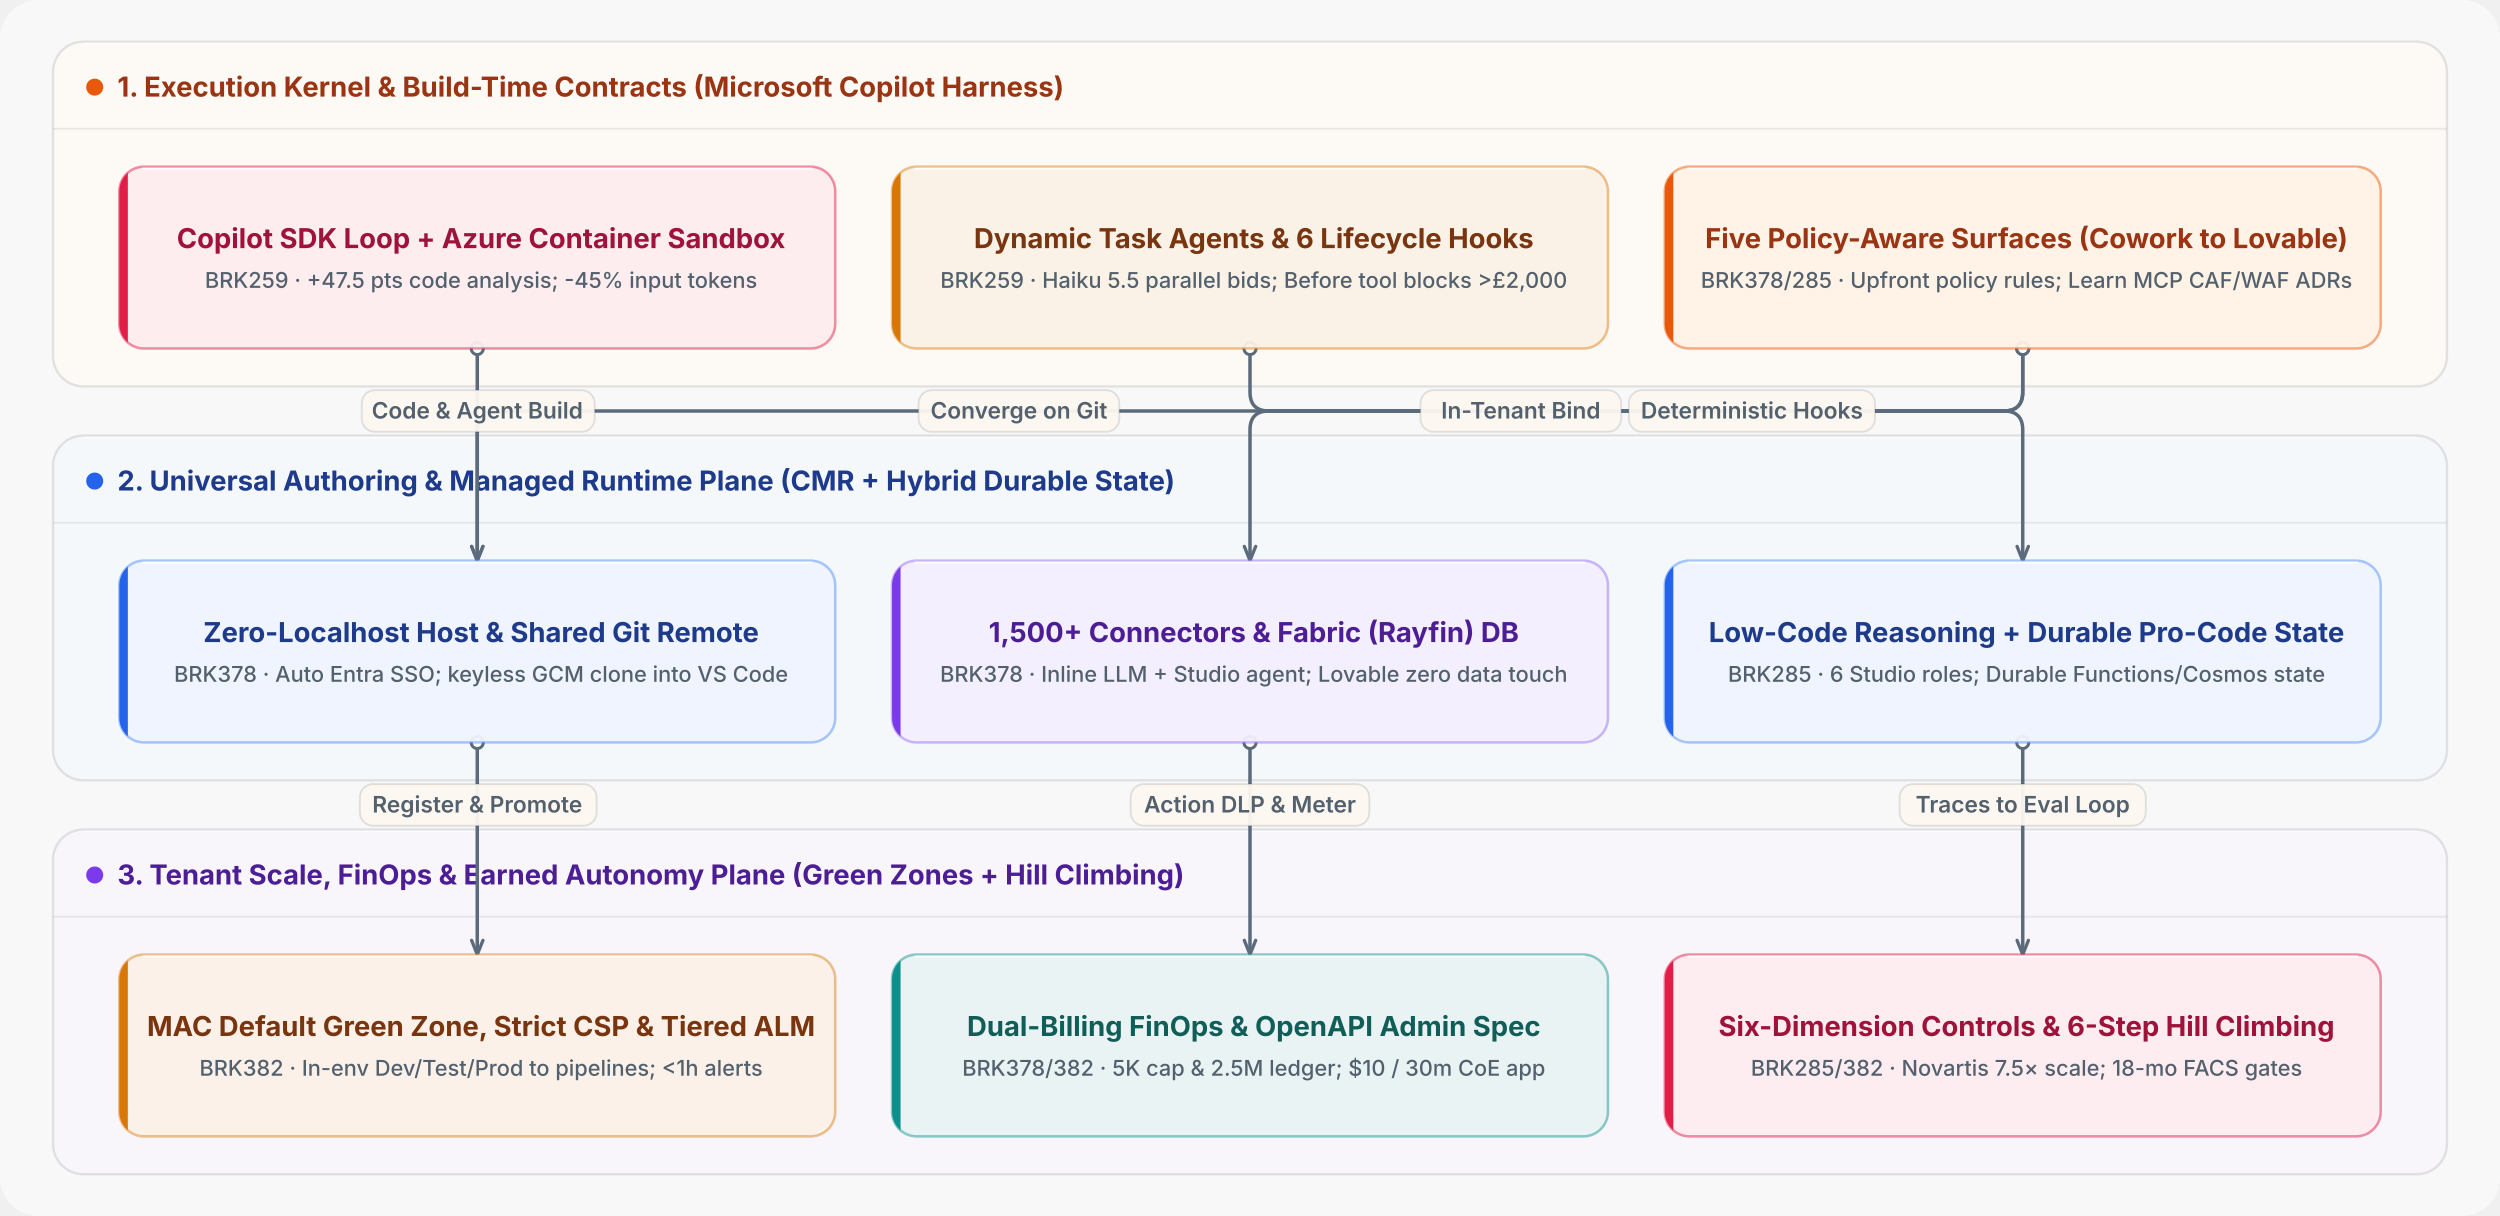
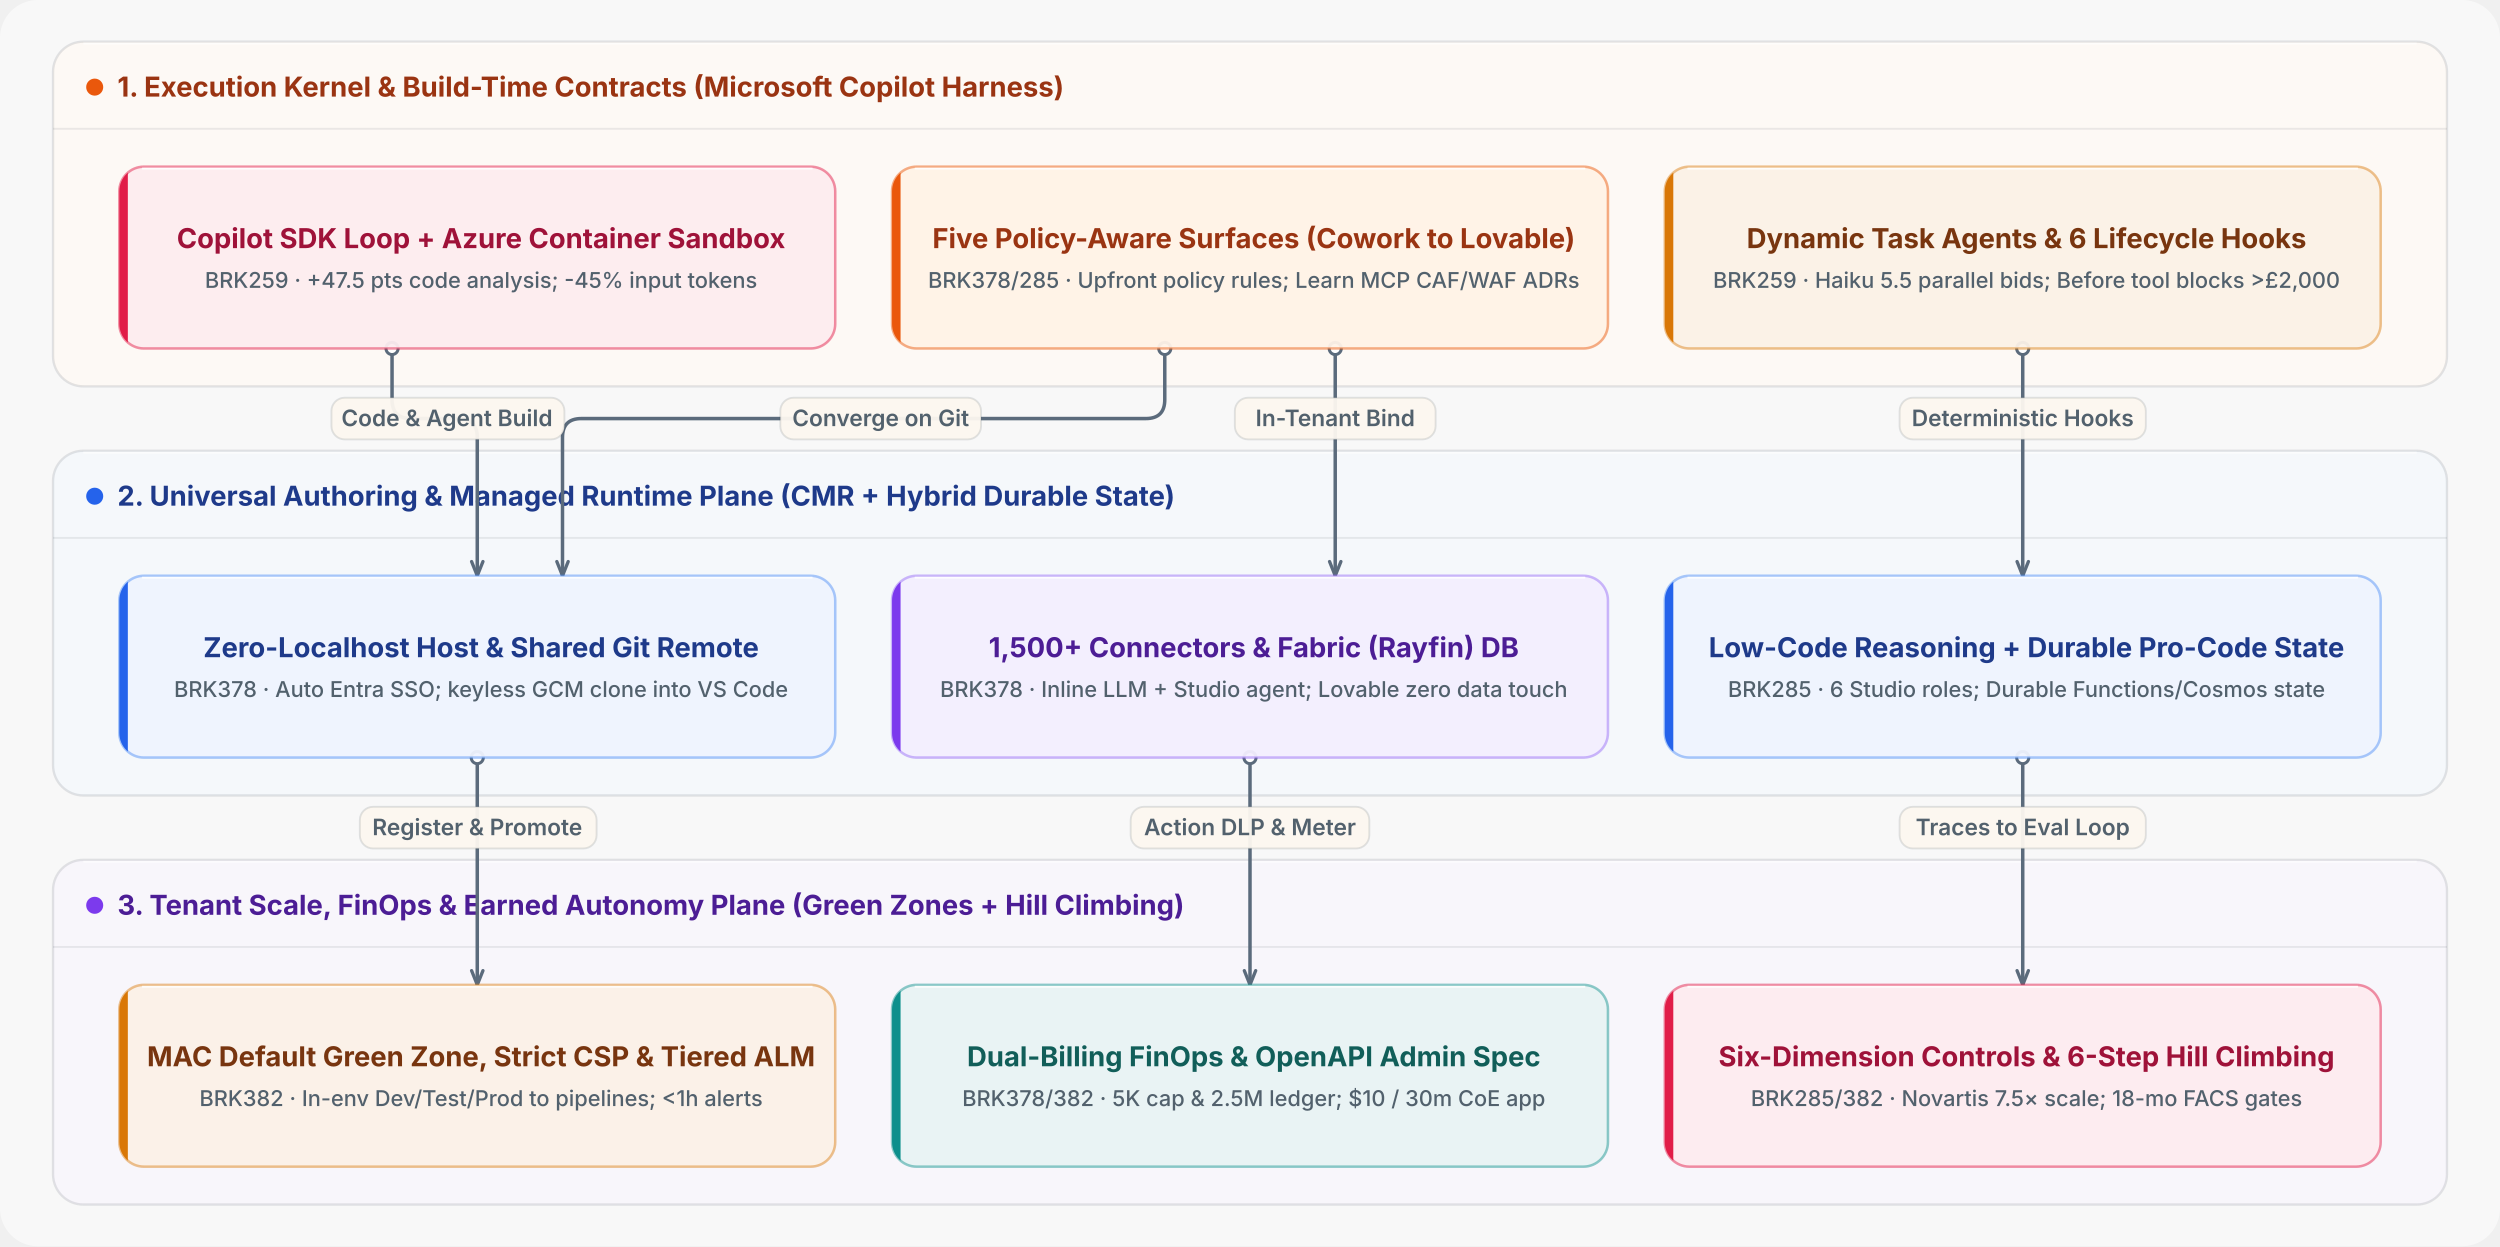
- <svg xmlns="http://www.w3.org/2000/svg" class="sr-figure-svg" viewBox="0 0 1320 642" role="img" aria-labelledby="build-to-prod-four-session-topology-en-title build-to-prod-four-session-topology-en-desc">
+ <svg xmlns="http://www.w3.org/2000/svg" class="sr-figure-svg" viewBox="0 0 1320 658" role="img" aria-labelledby="build-to-prod-four-session-topology-en-title build-to-prod-four-session-topology-en-desc">
  <style>:root{--fig-canvas-bg:#fcf8f2;--fig-group-bg-1:rgba(255,250,244,0.88);--fig-group-bg-2:rgba(244,248,252,0.88);--fig-group-bg-3:rgba(248,245,252,0.88);--fig-group-bg-4:rgba(243,250,248,0.88);--fig-group-border:rgba(23,36,48,0.12);--fig-group-divider:rgba(23,36,48,0.08);--fig-group-header-bg:rgba(23,36,48,0.03);--fig-node-bg:rgba(255,255,255,0.95);--fig-node-border:rgba(23,36,48,0.14);--fig-node-top-glow:rgba(255,255,255,0.9);--fig-text-strong:#172430;--fig-text-muted:#52616d;--fig-text-subtle:#64748b;--fig-edge-stroke:#5b6b7c;--fig-edge-muted:#8292a2;--fig-edge-label-bg:rgba(252,247,240,0.95);--fig-edge-label-border:rgba(23,36,48,0.12);--fig-port-fill:#ffffff;--fig-grid-line:rgba(23,36,48,0.09);--fig-axis-line:rgba(23,36,48,0.24);--fig-quadrant-tint:rgba(13,143,140,0.05);}@media (prefers-color-scheme: dark){:root{--fig-canvas-bg:#121820;--fig-group-bg-1:rgba(25,34,46,0.82);--fig-group-bg-2:rgba(21,30,42,0.82);--fig-group-bg-3:rgba(27,31,46,0.82);--fig-group-bg-4:rgba(20,34,39,0.82);--fig-group-border:rgba(255,255,255,0.11);--fig-group-divider:rgba(255,255,255,0.07);--fig-group-header-bg:rgba(255,255,255,0.03);--fig-node-bg:rgba(28,38,50,0.92);--fig-node-border:rgba(255,255,255,0.14);--fig-node-top-glow:rgba(255,255,255,0.18);--fig-text-strong:#f1f5f9;--fig-text-muted:#cbd5e1;--fig-text-subtle:#94a3b8;--fig-edge-stroke:#94a3b8;--fig-edge-muted:#64748b;--fig-edge-label-bg:rgba(15,21,29,0.94);--fig-edge-label-border:rgba(255,255,255,0.14);--fig-port-fill:#0f172a;--fig-grid-line:rgba(255,255,255,0.08);--fig-axis-line:rgba(255,255,255,0.24);--fig-quadrant-tint:rgba(45,212,191,0.07);--fig-role-accent-fill:rgba(255,122,0,0.15);--fig-role-accent-stroke:rgba(251,146,60,0.52);--fig-role-accent-bar:#fb923c;--fig-role-accent-text:#fed7aa;--fig-role-teal-fill:rgba(20,184,166,0.15);--fig-role-teal-stroke:rgba(45,212,191,0.5);--fig-role-teal-bar:#2dd4bf;--fig-role-teal-text:#99f6e4;--fig-role-blue-fill:rgba(59,130,246,0.15);--fig-role-blue-stroke:rgba(96,165,250,0.48);--fig-role-blue-bar:#60a5fa;--fig-role-blue-text:#bfdbfe;--fig-role-violet-fill:rgba(139,92,246,0.16);--fig-role-violet-stroke:rgba(167,139,250,0.48);--fig-role-violet-bar:#a78bfa;--fig-role-violet-text:#ddd6fe;--fig-role-amber-fill:rgba(245,158,11,0.15);--fig-role-amber-stroke:rgba(251,191,36,0.48);--fig-role-amber-bar:#fbbf24;--fig-role-amber-text:#fde68a;--fig-role-rose-fill:rgba(244,63,94,0.16);--fig-role-rose-stroke:rgba(251,113,133,0.54);--fig-role-rose-bar:#fb7185;--fig-role-rose-text:#fecdd3;--fig-role-slate-fill:rgba(148,163,184,0.12);--fig-role-slate-stroke:rgba(148,163,184,0.38);--fig-role-slate-bar:#94a3b8;--fig-role-slate-text:#e2e8f0;--fig-series-1:#fb923c;--fig-series-2:#2dd4bf;--fig-series-3:#60a5fa;--fig-series-4:#a78bfa;--fig-series-5:#fbbf24;--fig-series-6:#fb7185;}}</style>
  <defs>
    <marker id="build-to-prod-four-session-topology-en-arrow" markerWidth="10" markerHeight="10" refX="8.5" refY="4" orient="auto" markerUnits="userSpaceOnUse">
      <path d="M1,1 L8.5,4 L1,7" fill="none" stroke="var(--fig-edge-stroke, #5b6b7c)" stroke-width="1.75" stroke-linecap="round" stroke-linejoin="round" />
    </marker>
  </defs>
  <rect width="100%" height="100%" rx="20" fill="var(--fig-canvas-bg, rgba(255, 255, 255, 0.56))" />
  <g data-group-id="build-harness-plane">
    <rect x="28" y="22" width="1264" height="182" rx="16" fill="var(--fig-group-bg-1, rgba(255, 250, 244, 0.72))" stroke="var(--fig-group-border, rgba(23, 36, 48, 0.11))" stroke-width="1.25" />
    <path d="M 44 23 H 1276" stroke="var(--fig-node-top-glow, rgba(255,255,255,0.6))" stroke-width="1" />
    <line x1="28" y1="68" x2="1292" y2="68" stroke="var(--fig-group-divider, rgba(23,36,48,0.08))" stroke-width="1" />
    <circle cx="50" cy="46" r="4.5" fill="var(--fig-role-accent-bar, #ea580c)" />
    <text x="62" y="51" font-family="Space Grotesk, Noto Sans SC, -apple-system, BlinkMacSystemFont, sans-serif" font-size="14.5" font-weight="700" fill="var(--fig-role-accent-text, #9a3412)">1. Execution Kernel &amp; Build-Time Contracts (Microsoft Copilot Harness)</text>
  </g>
  <g data-group-id="host-cmr-plane">
-     <rect x="28" y="230" width="1264" height="182" rx="16" fill="var(--fig-group-bg-2, rgba(244, 248, 252, 0.72))" stroke="var(--fig-group-border, rgba(23, 36, 48, 0.11))" stroke-width="1.25" />
-     <path d="M 44 231 H 1276" stroke="var(--fig-node-top-glow, rgba(255,255,255,0.6))" stroke-width="1" />
-     <line x1="28" y1="276" x2="1292" y2="276" stroke="var(--fig-group-divider, rgba(23,36,48,0.08))" stroke-width="1" />
-     <circle cx="50" cy="254" r="4.5" fill="var(--fig-role-blue-bar, #2563eb)" />
-     <text x="62" y="259" font-family="Space Grotesk, Noto Sans SC, -apple-system, BlinkMacSystemFont, sans-serif" font-size="14.5" font-weight="700" fill="var(--fig-role-blue-text, #1e3a8a)">2. Universal Authoring &amp; Managed Runtime Plane (CMR + Hybrid Durable State)</text>
+     <rect x="28" y="238" width="1264" height="182" rx="16" fill="var(--fig-group-bg-2, rgba(244, 248, 252, 0.72))" stroke="var(--fig-group-border, rgba(23, 36, 48, 0.11))" stroke-width="1.25" />
+     <path d="M 44 239 H 1276" stroke="var(--fig-node-top-glow, rgba(255,255,255,0.6))" stroke-width="1" />
+     <line x1="28" y1="284" x2="1292" y2="284" stroke="var(--fig-group-divider, rgba(23,36,48,0.08))" stroke-width="1" />
+     <circle cx="50" cy="262" r="4.5" fill="var(--fig-role-blue-bar, #2563eb)" />
+     <text x="62" y="267" font-family="Space Grotesk, Noto Sans SC, -apple-system, BlinkMacSystemFont, sans-serif" font-size="14.5" font-weight="700" fill="var(--fig-role-blue-text, #1e3a8a)">2. Universal Authoring &amp; Managed Runtime Plane (CMR + Hybrid Durable State)</text>
  </g>
  <g data-group-id="scale-govern-plane">
-     <rect x="28" y="438" width="1264" height="182" rx="16" fill="var(--fig-group-bg-3, rgba(248, 245, 252, 0.72))" stroke="var(--fig-group-border, rgba(23, 36, 48, 0.11))" stroke-width="1.25" />
-     <path d="M 44 439 H 1276" stroke="var(--fig-node-top-glow, rgba(255,255,255,0.6))" stroke-width="1" />
-     <line x1="28" y1="484" x2="1292" y2="484" stroke="var(--fig-group-divider, rgba(23,36,48,0.08))" stroke-width="1" />
-     <circle cx="50" cy="462" r="4.5" fill="var(--fig-role-violet-bar, #7c3aed)" />
-     <text x="62" y="467" font-family="Space Grotesk, Noto Sans SC, -apple-system, BlinkMacSystemFont, sans-serif" font-size="14.5" font-weight="700" fill="var(--fig-role-violet-text, #4c1d95)">3. Tenant Scale, FinOps &amp; Earned Autonomy Plane (Green Zones + Hill Climbing)</text>
+     <rect x="28" y="454" width="1264" height="182" rx="16" fill="var(--fig-group-bg-3, rgba(248, 245, 252, 0.72))" stroke="var(--fig-group-border, rgba(23, 36, 48, 0.11))" stroke-width="1.25" />
+     <path d="M 44 455 H 1276" stroke="var(--fig-node-top-glow, rgba(255,255,255,0.6))" stroke-width="1" />
+     <line x1="28" y1="500" x2="1292" y2="500" stroke="var(--fig-group-divider, rgba(23,36,48,0.08))" stroke-width="1" />
+     <circle cx="50" cy="478" r="4.5" fill="var(--fig-role-violet-bar, #7c3aed)" />
+     <text x="62" y="483" font-family="Space Grotesk, Noto Sans SC, -apple-system, BlinkMacSystemFont, sans-serif" font-size="14.5" font-weight="700" fill="var(--fig-role-violet-text, #4c1d95)">3. Tenant Scale, FinOps &amp; Earned Autonomy Plane (Green Zones + Hill Climbing)</text>
  </g>
  <g data-edge-id="edge-1">
-     <path d="M 252 184 L 252 296" fill="none" stroke="var(--fig-edge-stroke, #5b6b7c)" stroke-width="1.85" stroke-linecap="round" stroke-linejoin="round" marker-end="url(#build-to-prod-four-session-topology-en-arrow)" />
-     <circle cx="252" cy="184" r="3.2" fill="var(--fig-port-fill, #ffffff)" stroke="var(--fig-edge-stroke, #5b6b7c)" stroke-width="1.6" />
+     <path d="M 207 184 L 207 211 Q 207 221 217 221 L 242 221 Q 252 221 252 231 L 252 304" fill="none" stroke="var(--fig-edge-stroke, #5b6b7c)" stroke-width="1.85" stroke-linecap="round" stroke-linejoin="round" marker-end="url(#build-to-prod-four-session-topology-en-arrow)" />
+     <circle cx="207" cy="184" r="3.2" fill="var(--fig-port-fill, #ffffff)" stroke="var(--fig-edge-stroke, #5b6b7c)" stroke-width="1.6" />
  </g>
  <g data-edge-id="edge-2">
-     <path d="M 660 184 L 660 207 Q 660 217 670 217 L 1058 217 Q 1068 217 1068 227 L 1068 296" fill="none" stroke="var(--fig-edge-stroke, #5b6b7c)" stroke-width="1.85" stroke-linecap="round" stroke-linejoin="round" marker-end="url(#build-to-prod-four-session-topology-en-arrow)" />
-     <circle cx="660" cy="184" r="3.2" fill="var(--fig-port-fill, #ffffff)" stroke="var(--fig-edge-stroke, #5b6b7c)" stroke-width="1.6" />
+     <path d="M 615 184 L 615 211 Q 615 221 605 221 L 307 221 Q 297 221 297 231 L 297 304" fill="none" stroke="var(--fig-edge-stroke, #5b6b7c)" stroke-width="1.85" stroke-linecap="round" stroke-linejoin="round" marker-end="url(#build-to-prod-four-session-topology-en-arrow)" />
+     <circle cx="615" cy="184" r="3.2" fill="var(--fig-port-fill, #ffffff)" stroke="var(--fig-edge-stroke, #5b6b7c)" stroke-width="1.6" />
  </g>
  <g data-edge-id="edge-3">
-     <path d="M 1068 184 L 1068 207 Q 1068 217 1058 217 L 262 217 Q 252 217 252 227 L 252 296" fill="none" stroke="var(--fig-edge-stroke, #5b6b7c)" stroke-width="1.85" stroke-linecap="round" stroke-linejoin="round" marker-end="url(#build-to-prod-four-session-topology-en-arrow)" />
+     <path d="M 705 184 L 705 304" fill="none" stroke="var(--fig-edge-stroke, #5b6b7c)" stroke-width="1.85" stroke-linecap="round" stroke-linejoin="round" marker-end="url(#build-to-prod-four-session-topology-en-arrow)" />
+     <circle cx="705" cy="184" r="3.2" fill="var(--fig-port-fill, #ffffff)" stroke="var(--fig-edge-stroke, #5b6b7c)" stroke-width="1.6" />
+   </g>
+   <g data-edge-id="edge-4">
+     <path d="M 1068 184 L 1068 304" fill="none" stroke="var(--fig-edge-stroke, #5b6b7c)" stroke-width="1.85" stroke-linecap="round" stroke-linejoin="round" marker-end="url(#build-to-prod-four-session-topology-en-arrow)" />
    <circle cx="1068" cy="184" r="3.2" fill="var(--fig-port-fill, #ffffff)" stroke="var(--fig-edge-stroke, #5b6b7c)" stroke-width="1.6" />
  </g>
-   <g data-edge-id="edge-4">
-     <path d="M 1068 184 L 1068 207 Q 1068 217 1058 217 L 670 217 Q 660 217 660 227 L 660 296" fill="none" stroke="var(--fig-edge-stroke, #5b6b7c)" stroke-width="1.85" stroke-linecap="round" stroke-linejoin="round" marker-end="url(#build-to-prod-four-session-topology-en-arrow)" />
-     <circle cx="1068" cy="184" r="3.2" fill="var(--fig-port-fill, #ffffff)" stroke="var(--fig-edge-stroke, #5b6b7c)" stroke-width="1.6" />
-   </g>
  <g data-edge-id="edge-5">
-     <path d="M 252 392 L 252 504" fill="none" stroke="var(--fig-edge-stroke, #5b6b7c)" stroke-width="1.85" stroke-linecap="round" stroke-linejoin="round" marker-end="url(#build-to-prod-four-session-topology-en-arrow)" />
-     <circle cx="252" cy="392" r="3.2" fill="var(--fig-port-fill, #ffffff)" stroke="var(--fig-edge-stroke, #5b6b7c)" stroke-width="1.6" />
+     <path d="M 252 400 L 252 520" fill="none" stroke="var(--fig-edge-stroke, #5b6b7c)" stroke-width="1.85" stroke-linecap="round" stroke-linejoin="round" marker-end="url(#build-to-prod-four-session-topology-en-arrow)" />
+     <circle cx="252" cy="400" r="3.2" fill="var(--fig-port-fill, #ffffff)" stroke="var(--fig-edge-stroke, #5b6b7c)" stroke-width="1.6" />
  </g>
  <g data-edge-id="edge-6">
-     <path d="M 660 392 L 660 504" fill="none" stroke="var(--fig-edge-stroke, #5b6b7c)" stroke-width="1.85" stroke-linecap="round" stroke-linejoin="round" marker-end="url(#build-to-prod-four-session-topology-en-arrow)" />
-     <circle cx="660" cy="392" r="3.2" fill="var(--fig-port-fill, #ffffff)" stroke="var(--fig-edge-stroke, #5b6b7c)" stroke-width="1.6" />
+     <path d="M 660 400 L 660 520" fill="none" stroke="var(--fig-edge-stroke, #5b6b7c)" stroke-width="1.85" stroke-linecap="round" stroke-linejoin="round" marker-end="url(#build-to-prod-four-session-topology-en-arrow)" />
+     <circle cx="660" cy="400" r="3.2" fill="var(--fig-port-fill, #ffffff)" stroke="var(--fig-edge-stroke, #5b6b7c)" stroke-width="1.6" />
  </g>
  <g data-edge-id="edge-7">
-     <path d="M 1068 392 L 1068 504" fill="none" stroke="var(--fig-edge-stroke, #5b6b7c)" stroke-width="1.85" stroke-linecap="round" stroke-linejoin="round" marker-end="url(#build-to-prod-four-session-topology-en-arrow)" />
-     <circle cx="1068" cy="392" r="3.2" fill="var(--fig-port-fill, #ffffff)" stroke="var(--fig-edge-stroke, #5b6b7c)" stroke-width="1.6" />
+     <path d="M 1068 400 L 1068 520" fill="none" stroke="var(--fig-edge-stroke, #5b6b7c)" stroke-width="1.85" stroke-linecap="round" stroke-linejoin="round" marker-end="url(#build-to-prod-four-session-topology-en-arrow)" />
+     <circle cx="1068" cy="400" r="3.2" fill="var(--fig-port-fill, #ffffff)" stroke="var(--fig-edge-stroke, #5b6b7c)" stroke-width="1.6" />
  </g>
  <g data-node-id="copilot-sdk-sandbox">
    <defs>
      <clipPath id="build-to-prod-four-session-topology-en-clip-copilot-sdk-sandbox">
        <rect x="63" y="88" width="378" height="96" rx="13" />
      </clipPath>
    </defs>
    <rect x="63" y="88" width="378" height="96" rx="13" fill="var(--fig-node-bg, rgba(255,255,255,0.94))" />
    <rect x="63" y="88" width="378" height="96" rx="13" fill="var(--fig-role-rose-fill, rgba(225, 29, 72, 0.08))" stroke="var(--fig-role-rose-stroke, rgba(225, 29, 72, 0.48))" stroke-width="1.35" />
    <rect x="63" y="88" width="4.5" height="96" fill="var(--fig-role-rose-bar, #e11d48)" clip-path="url(#build-to-prod-four-session-topology-en-clip-copilot-sdk-sandbox)" />
    <line x1="75" y1="89" x2="429" y2="89" stroke="var(--fig-node-top-glow, rgba(255,255,255,0.85))" stroke-width="1" />
    <text x="254" font-family="Space Grotesk, Noto Sans SC, -apple-system, BlinkMacSystemFont, sans-serif" text-anchor="middle" font-size="14.5" font-weight="700" fill="var(--fig-role-rose-text, #9f1239)">
      <tspan x="254" y="131">Copilot SDK Loop + Azure Container Sandbox</tspan>
    </text>
    <text x="254" font-family="Space Grotesk, Noto Sans SC, -apple-system, BlinkMacSystemFont, sans-serif" text-anchor="middle" font-size="11.5" font-weight="500" fill="var(--fig-text-muted, #52616d)">
      <tspan x="254" y="152">BRK259 · +47.5 pts code analysis; -45% input tokens</tspan>
    </text>
  </g>
+   <g data-node-id="five-entry-surfaces">
+     <defs>
+       <clipPath id="build-to-prod-four-session-topology-en-clip-five-entry-surfaces">
+         <rect x="471" y="88" width="378" height="96" rx="13" />
+       </clipPath>
+     </defs>
+     <rect x="471" y="88" width="378" height="96" rx="13" fill="var(--fig-node-bg, rgba(255,255,255,0.94))" />
+     <rect x="471" y="88" width="378" height="96" rx="13" fill="var(--fig-role-accent-fill, rgba(255, 122, 0, 0.09))" stroke="var(--fig-role-accent-stroke, rgba(234, 88, 12, 0.48))" stroke-width="1.35" />
+     <rect x="471" y="88" width="4.5" height="96" fill="var(--fig-role-accent-bar, #ea580c)" clip-path="url(#build-to-prod-four-session-topology-en-clip-five-entry-surfaces)" />
+     <line x1="483" y1="89" x2="837" y2="89" stroke="var(--fig-node-top-glow, rgba(255,255,255,0.85))" stroke-width="1" />
+     <text x="662" font-family="Space Grotesk, Noto Sans SC, -apple-system, BlinkMacSystemFont, sans-serif" text-anchor="middle" font-size="14.5" font-weight="700" fill="var(--fig-role-accent-text, #9a3412)">
+       <tspan x="662" y="131">Five Policy-Aware Surfaces (Cowork to Lovable)</tspan>
+     </text>
+     <text x="662" font-family="Space Grotesk, Noto Sans SC, -apple-system, BlinkMacSystemFont, sans-serif" text-anchor="middle" font-size="11.5" font-weight="500" fill="var(--fig-text-muted, #52616d)">
+       <tspan x="662" y="152">BRK378/285 · Upfront policy rules; Learn MCP CAF/WAF ADRs</tspan>
+     </text>
+   </g>
  <g data-node-id="subagents-hooks">
    <defs>
      <clipPath id="build-to-prod-four-session-topology-en-clip-subagents-hooks">
-         <rect x="471" y="88" width="378" height="96" rx="13" />
-       </clipPath>
-     </defs>
-     <rect x="471" y="88" width="378" height="96" rx="13" fill="var(--fig-node-bg, rgba(255,255,255,0.94))" />
-     <rect x="471" y="88" width="378" height="96" rx="13" fill="var(--fig-role-amber-fill, rgba(217, 119, 6, 0.09))" stroke="var(--fig-role-amber-stroke, rgba(217, 119, 6, 0.44))" stroke-width="1.35" />
-     <rect x="471" y="88" width="4.5" height="96" fill="var(--fig-role-amber-bar, #d97706)" clip-path="url(#build-to-prod-four-session-topology-en-clip-subagents-hooks)" />
-     <line x1="483" y1="89" x2="837" y2="89" stroke="var(--fig-node-top-glow, rgba(255,255,255,0.85))" stroke-width="1" />
-     <text x="662" font-family="Space Grotesk, Noto Sans SC, -apple-system, BlinkMacSystemFont, sans-serif" text-anchor="middle" font-size="14.5" font-weight="700" fill="var(--fig-role-amber-text, #78350f)">
-       <tspan x="662" y="131">Dynamic Task Agents &amp; 6 Lifecycle Hooks</tspan>
+         <rect x="879" y="88" width="378" height="96" rx="13" />
+       </clipPath>
+     </defs>
+     <rect x="879" y="88" width="378" height="96" rx="13" fill="var(--fig-node-bg, rgba(255,255,255,0.94))" />
+     <rect x="879" y="88" width="378" height="96" rx="13" fill="var(--fig-role-amber-fill, rgba(217, 119, 6, 0.09))" stroke="var(--fig-role-amber-stroke, rgba(217, 119, 6, 0.44))" stroke-width="1.35" />
+     <rect x="879" y="88" width="4.5" height="96" fill="var(--fig-role-amber-bar, #d97706)" clip-path="url(#build-to-prod-four-session-topology-en-clip-subagents-hooks)" />
+     <line x1="891" y1="89" x2="1245" y2="89" stroke="var(--fig-node-top-glow, rgba(255,255,255,0.85))" stroke-width="1" />
+     <text x="1070" font-family="Space Grotesk, Noto Sans SC, -apple-system, BlinkMacSystemFont, sans-serif" text-anchor="middle" font-size="14.5" font-weight="700" fill="var(--fig-role-amber-text, #78350f)">
+       <tspan x="1070" y="131">Dynamic Task Agents &amp; 6 Lifecycle Hooks</tspan>
+     </text>
+     <text x="1070" font-family="Space Grotesk, Noto Sans SC, -apple-system, BlinkMacSystemFont, sans-serif" text-anchor="middle" font-size="11.5" font-weight="500" fill="var(--fig-text-muted, #52616d)">
+       <tspan x="1070" y="152">BRK259 · Haiku 5.5 parallel bids; Before tool blocks &gt;£2,000</tspan>
+     </text>
+   </g>
+   <g data-node-id="shared-git-remote">
+     <defs>
+       <clipPath id="build-to-prod-four-session-topology-en-clip-shared-git-remote">
+         <rect x="63" y="304" width="378" height="96" rx="13" />
+       </clipPath>
+     </defs>
+     <rect x="63" y="304" width="378" height="96" rx="13" fill="var(--fig-node-bg, rgba(255,255,255,0.94))" />
+     <rect x="63" y="304" width="378" height="96" rx="13" fill="var(--fig-role-blue-fill, rgba(37, 99, 235, 0.07))" stroke="var(--fig-role-blue-stroke, rgba(59, 130, 246, 0.42))" stroke-width="1.35" />
+     <rect x="63" y="304" width="4.5" height="96" fill="var(--fig-role-blue-bar, #2563eb)" clip-path="url(#build-to-prod-four-session-topology-en-clip-shared-git-remote)" />
+     <line x1="75" y1="305" x2="429" y2="305" stroke="var(--fig-node-top-glow, rgba(255,255,255,0.85))" stroke-width="1" />
+     <text x="254" font-family="Space Grotesk, Noto Sans SC, -apple-system, BlinkMacSystemFont, sans-serif" text-anchor="middle" font-size="14.5" font-weight="700" fill="var(--fig-role-blue-text, #1e3a8a)">
+       <tspan x="254" y="347">Zero-Localhost Host &amp; Shared Git Remote</tspan>
+     </text>
+     <text x="254" font-family="Space Grotesk, Noto Sans SC, -apple-system, BlinkMacSystemFont, sans-serif" text-anchor="middle" font-size="11.5" font-weight="500" fill="var(--fig-text-muted, #52616d)">
+       <tspan x="254" y="368">BRK378 · Auto Entra SSO; keyless GCM clone into VS Code</tspan>
+     </text>
+   </g>
+   <g data-node-id="dual-ai-connectors">
+     <defs>
+       <clipPath id="build-to-prod-four-session-topology-en-clip-dual-ai-connectors">
+         <rect x="471" y="304" width="378" height="96" rx="13" />
+       </clipPath>
+     </defs>
+     <rect x="471" y="304" width="378" height="96" rx="13" fill="var(--fig-node-bg, rgba(255,255,255,0.94))" />
+     <rect x="471" y="304" width="378" height="96" rx="13" fill="var(--fig-role-violet-fill, rgba(124, 58, 237, 0.08))" stroke="var(--fig-role-violet-stroke, rgba(139, 92, 246, 0.42))" stroke-width="1.35" />
+     <rect x="471" y="304" width="4.5" height="96" fill="var(--fig-role-violet-bar, #7c3aed)" clip-path="url(#build-to-prod-four-session-topology-en-clip-dual-ai-connectors)" />
+     <line x1="483" y1="305" x2="837" y2="305" stroke="var(--fig-node-top-glow, rgba(255,255,255,0.85))" stroke-width="1" />
+     <text x="662" font-family="Space Grotesk, Noto Sans SC, -apple-system, BlinkMacSystemFont, sans-serif" text-anchor="middle" font-size="14.5" font-weight="700" fill="var(--fig-role-violet-text, #4c1d95)">
+       <tspan x="662" y="347">1,500+ Connectors &amp; Fabric (Rayfin) DB</tspan>
    </text>
    <text x="662" font-family="Space Grotesk, Noto Sans SC, -apple-system, BlinkMacSystemFont, sans-serif" text-anchor="middle" font-size="11.5" font-weight="500" fill="var(--fig-text-muted, #52616d)">
-       <tspan x="662" y="152">BRK259 · Haiku 5.5 parallel bids; Before tool blocks &gt;£2,000</tspan>
-     </text>
-   </g>
-   <g data-node-id="five-entry-surfaces">
-     <defs>
-       <clipPath id="build-to-prod-four-session-topology-en-clip-five-entry-surfaces">
-         <rect x="879" y="88" width="378" height="96" rx="13" />
-       </clipPath>
-     </defs>
-     <rect x="879" y="88" width="378" height="96" rx="13" fill="var(--fig-node-bg, rgba(255,255,255,0.94))" />
-     <rect x="879" y="88" width="378" height="96" rx="13" fill="var(--fig-role-accent-fill, rgba(255, 122, 0, 0.09))" stroke="var(--fig-role-accent-stroke, rgba(234, 88, 12, 0.48))" stroke-width="1.35" />
-     <rect x="879" y="88" width="4.5" height="96" fill="var(--fig-role-accent-bar, #ea580c)" clip-path="url(#build-to-prod-four-session-topology-en-clip-five-entry-surfaces)" />
-     <line x1="891" y1="89" x2="1245" y2="89" stroke="var(--fig-node-top-glow, rgba(255,255,255,0.85))" stroke-width="1" />
-     <text x="1070" font-family="Space Grotesk, Noto Sans SC, -apple-system, BlinkMacSystemFont, sans-serif" text-anchor="middle" font-size="14.5" font-weight="700" fill="var(--fig-role-accent-text, #9a3412)">
-       <tspan x="1070" y="131">Five Policy-Aware Surfaces (Cowork to Lovable)</tspan>
+       <tspan x="662" y="368">BRK378 · Inline LLM + Studio agent; Lovable zero data touch</tspan>
+     </text>
+   </g>
+   <g data-node-id="hybrid-durable-state">
+     <defs>
+       <clipPath id="build-to-prod-four-session-topology-en-clip-hybrid-durable-state">
+         <rect x="879" y="304" width="378" height="96" rx="13" />
+       </clipPath>
+     </defs>
+     <rect x="879" y="304" width="378" height="96" rx="13" fill="var(--fig-node-bg, rgba(255,255,255,0.94))" />
+     <rect x="879" y="304" width="378" height="96" rx="13" fill="var(--fig-role-blue-fill, rgba(37, 99, 235, 0.07))" stroke="var(--fig-role-blue-stroke, rgba(59, 130, 246, 0.42))" stroke-width="1.35" />
+     <rect x="879" y="304" width="4.5" height="96" fill="var(--fig-role-blue-bar, #2563eb)" clip-path="url(#build-to-prod-four-session-topology-en-clip-hybrid-durable-state)" />
+     <line x1="891" y1="305" x2="1245" y2="305" stroke="var(--fig-node-top-glow, rgba(255,255,255,0.85))" stroke-width="1" />
+     <text x="1070" font-family="Space Grotesk, Noto Sans SC, -apple-system, BlinkMacSystemFont, sans-serif" text-anchor="middle" font-size="14.5" font-weight="700" fill="var(--fig-role-blue-text, #1e3a8a)">
+       <tspan x="1070" y="347">Low-Code Reasoning + Durable Pro-Code State</tspan>
    </text>
    <text x="1070" font-family="Space Grotesk, Noto Sans SC, -apple-system, BlinkMacSystemFont, sans-serif" text-anchor="middle" font-size="11.5" font-weight="500" fill="var(--fig-text-muted, #52616d)">
-       <tspan x="1070" y="152">BRK378/285 · Upfront policy rules; Learn MCP CAF/WAF ADRs</tspan>
-     </text>
-   </g>
-   <g data-node-id="shared-git-remote">
-     <defs>
-       <clipPath id="build-to-prod-four-session-topology-en-clip-shared-git-remote">
-         <rect x="63" y="296" width="378" height="96" rx="13" />
-       </clipPath>
-     </defs>
-     <rect x="63" y="296" width="378" height="96" rx="13" fill="var(--fig-node-bg, rgba(255,255,255,0.94))" />
-     <rect x="63" y="296" width="378" height="96" rx="13" fill="var(--fig-role-blue-fill, rgba(37, 99, 235, 0.07))" stroke="var(--fig-role-blue-stroke, rgba(59, 130, 246, 0.42))" stroke-width="1.35" />
-     <rect x="63" y="296" width="4.5" height="96" fill="var(--fig-role-blue-bar, #2563eb)" clip-path="url(#build-to-prod-four-session-topology-en-clip-shared-git-remote)" />
-     <line x1="75" y1="297" x2="429" y2="297" stroke="var(--fig-node-top-glow, rgba(255,255,255,0.85))" stroke-width="1" />
-     <text x="254" font-family="Space Grotesk, Noto Sans SC, -apple-system, BlinkMacSystemFont, sans-serif" text-anchor="middle" font-size="14.5" font-weight="700" fill="var(--fig-role-blue-text, #1e3a8a)">
-       <tspan x="254" y="339">Zero-Localhost Host &amp; Shared Git Remote</tspan>
+       <tspan x="1070" y="368">BRK285 · 6 Studio roles; Durable Functions/Cosmos state</tspan>
+     </text>
+   </g>
+   <g data-node-id="dual-green-zones-alm">
+     <defs>
+       <clipPath id="build-to-prod-four-session-topology-en-clip-dual-green-zones-alm">
+         <rect x="63" y="520" width="378" height="96" rx="13" />
+       </clipPath>
+     </defs>
+     <rect x="63" y="520" width="378" height="96" rx="13" fill="var(--fig-node-bg, rgba(255,255,255,0.94))" />
+     <rect x="63" y="520" width="378" height="96" rx="13" fill="var(--fig-role-amber-fill, rgba(217, 119, 6, 0.09))" stroke="var(--fig-role-amber-stroke, rgba(217, 119, 6, 0.44))" stroke-width="1.35" />
+     <rect x="63" y="520" width="4.5" height="96" fill="var(--fig-role-amber-bar, #d97706)" clip-path="url(#build-to-prod-four-session-topology-en-clip-dual-green-zones-alm)" />
+     <line x1="75" y1="521" x2="429" y2="521" stroke="var(--fig-node-top-glow, rgba(255,255,255,0.85))" stroke-width="1" />
+     <text x="254" font-family="Space Grotesk, Noto Sans SC, -apple-system, BlinkMacSystemFont, sans-serif" text-anchor="middle" font-size="14.5" font-weight="700" fill="var(--fig-role-amber-text, #78350f)">
+       <tspan x="254" y="563">MAC Default Green Zone, Strict CSP &amp; Tiered ALM</tspan>
    </text>
    <text x="254" font-family="Space Grotesk, Noto Sans SC, -apple-system, BlinkMacSystemFont, sans-serif" text-anchor="middle" font-size="11.5" font-weight="500" fill="var(--fig-text-muted, #52616d)">
-       <tspan x="254" y="360">BRK378 · Auto Entra SSO; keyless GCM clone into VS Code</tspan>
-     </text>
-   </g>
-   <g data-node-id="dual-ai-connectors">
-     <defs>
-       <clipPath id="build-to-prod-four-session-topology-en-clip-dual-ai-connectors">
-         <rect x="471" y="296" width="378" height="96" rx="13" />
-       </clipPath>
-     </defs>
-     <rect x="471" y="296" width="378" height="96" rx="13" fill="var(--fig-node-bg, rgba(255,255,255,0.94))" />
-     <rect x="471" y="296" width="378" height="96" rx="13" fill="var(--fig-role-violet-fill, rgba(124, 58, 237, 0.08))" stroke="var(--fig-role-violet-stroke, rgba(139, 92, 246, 0.42))" stroke-width="1.35" />
-     <rect x="471" y="296" width="4.5" height="96" fill="var(--fig-role-violet-bar, #7c3aed)" clip-path="url(#build-to-prod-four-session-topology-en-clip-dual-ai-connectors)" />
-     <line x1="483" y1="297" x2="837" y2="297" stroke="var(--fig-node-top-glow, rgba(255,255,255,0.85))" stroke-width="1" />
-     <text x="662" font-family="Space Grotesk, Noto Sans SC, -apple-system, BlinkMacSystemFont, sans-serif" text-anchor="middle" font-size="14.5" font-weight="700" fill="var(--fig-role-violet-text, #4c1d95)">
-       <tspan x="662" y="339">1,500+ Connectors &amp; Fabric (Rayfin) DB</tspan>
+       <tspan x="254" y="584">BRK382 · In-env Dev/Test/Prod to pipelines; &lt;1h alerts</tspan>
+     </text>
+   </g>
+   <g data-node-id="finops-openapi-coe">
+     <defs>
+       <clipPath id="build-to-prod-four-session-topology-en-clip-finops-openapi-coe">
+         <rect x="471" y="520" width="378" height="96" rx="13" />
+       </clipPath>
+     </defs>
+     <rect x="471" y="520" width="378" height="96" rx="13" fill="var(--fig-node-bg, rgba(255,255,255,0.94))" />
+     <rect x="471" y="520" width="378" height="96" rx="13" fill="var(--fig-role-teal-fill, rgba(13, 143, 140, 0.09))" stroke="var(--fig-role-teal-stroke, rgba(13, 143, 140, 0.46))" stroke-width="1.35" />
+     <rect x="471" y="520" width="4.5" height="96" fill="var(--fig-role-teal-bar, #0d8f8c)" clip-path="url(#build-to-prod-four-session-topology-en-clip-finops-openapi-coe)" />
+     <line x1="483" y1="521" x2="837" y2="521" stroke="var(--fig-node-top-glow, rgba(255,255,255,0.85))" stroke-width="1" />
+     <text x="662" font-family="Space Grotesk, Noto Sans SC, -apple-system, BlinkMacSystemFont, sans-serif" text-anchor="middle" font-size="14.5" font-weight="700" fill="var(--fig-role-teal-text, #115e59)">
+       <tspan x="662" y="563">Dual-Billing FinOps &amp; OpenAPI Admin Spec</tspan>
    </text>
    <text x="662" font-family="Space Grotesk, Noto Sans SC, -apple-system, BlinkMacSystemFont, sans-serif" text-anchor="middle" font-size="11.5" font-weight="500" fill="var(--fig-text-muted, #52616d)">
-       <tspan x="662" y="360">BRK378 · Inline LLM + Studio agent; Lovable zero data touch</tspan>
-     </text>
-   </g>
-   <g data-node-id="hybrid-durable-state">
-     <defs>
-       <clipPath id="build-to-prod-four-session-topology-en-clip-hybrid-durable-state">
-         <rect x="879" y="296" width="378" height="96" rx="13" />
-       </clipPath>
-     </defs>
-     <rect x="879" y="296" width="378" height="96" rx="13" fill="var(--fig-node-bg, rgba(255,255,255,0.94))" />
-     <rect x="879" y="296" width="378" height="96" rx="13" fill="var(--fig-role-blue-fill, rgba(37, 99, 235, 0.07))" stroke="var(--fig-role-blue-stroke, rgba(59, 130, 246, 0.42))" stroke-width="1.35" />
-     <rect x="879" y="296" width="4.5" height="96" fill="var(--fig-role-blue-bar, #2563eb)" clip-path="url(#build-to-prod-four-session-topology-en-clip-hybrid-durable-state)" />
-     <line x1="891" y1="297" x2="1245" y2="297" stroke="var(--fig-node-top-glow, rgba(255,255,255,0.85))" stroke-width="1" />
-     <text x="1070" font-family="Space Grotesk, Noto Sans SC, -apple-system, BlinkMacSystemFont, sans-serif" text-anchor="middle" font-size="14.5" font-weight="700" fill="var(--fig-role-blue-text, #1e3a8a)">
-       <tspan x="1070" y="339">Low-Code Reasoning + Durable Pro-Code State</tspan>
+       <tspan x="662" y="584">BRK378/382 · 5K cap &amp; 2.5M ledger; $10 / 30m CoE app</tspan>
+     </text>
+   </g>
+   <g data-node-id="earned-autonomy-loop">
+     <defs>
+       <clipPath id="build-to-prod-four-session-topology-en-clip-earned-autonomy-loop">
+         <rect x="879" y="520" width="378" height="96" rx="13" />
+       </clipPath>
+     </defs>
+     <rect x="879" y="520" width="378" height="96" rx="13" fill="var(--fig-node-bg, rgba(255,255,255,0.94))" />
+     <rect x="879" y="520" width="378" height="96" rx="13" fill="var(--fig-role-rose-fill, rgba(225, 29, 72, 0.08))" stroke="var(--fig-role-rose-stroke, rgba(225, 29, 72, 0.48))" stroke-width="1.35" />
+     <rect x="879" y="520" width="4.5" height="96" fill="var(--fig-role-rose-bar, #e11d48)" clip-path="url(#build-to-prod-four-session-topology-en-clip-earned-autonomy-loop)" />
+     <line x1="891" y1="521" x2="1245" y2="521" stroke="var(--fig-node-top-glow, rgba(255,255,255,0.85))" stroke-width="1" />
+     <text x="1070" font-family="Space Grotesk, Noto Sans SC, -apple-system, BlinkMacSystemFont, sans-serif" text-anchor="middle" font-size="14.5" font-weight="700" fill="var(--fig-role-rose-text, #9f1239)">
+       <tspan x="1070" y="563">Six-Dimension Controls &amp; 6-Step Hill Climbing</tspan>
    </text>
    <text x="1070" font-family="Space Grotesk, Noto Sans SC, -apple-system, BlinkMacSystemFont, sans-serif" text-anchor="middle" font-size="11.5" font-weight="500" fill="var(--fig-text-muted, #52616d)">
-       <tspan x="1070" y="360">BRK285 · 6 Studio roles; Durable Functions/Cosmos state</tspan>
-     </text>
-   </g>
-   <g data-node-id="dual-green-zones-alm">
-     <defs>
-       <clipPath id="build-to-prod-four-session-topology-en-clip-dual-green-zones-alm">
-         <rect x="63" y="504" width="378" height="96" rx="13" />
-       </clipPath>
-     </defs>
-     <rect x="63" y="504" width="378" height="96" rx="13" fill="var(--fig-node-bg, rgba(255,255,255,0.94))" />
-     <rect x="63" y="504" width="378" height="96" rx="13" fill="var(--fig-role-amber-fill, rgba(217, 119, 6, 0.09))" stroke="var(--fig-role-amber-stroke, rgba(217, 119, 6, 0.44))" stroke-width="1.35" />
-     <rect x="63" y="504" width="4.5" height="96" fill="var(--fig-role-amber-bar, #d97706)" clip-path="url(#build-to-prod-four-session-topology-en-clip-dual-green-zones-alm)" />
-     <line x1="75" y1="505" x2="429" y2="505" stroke="var(--fig-node-top-glow, rgba(255,255,255,0.85))" stroke-width="1" />
-     <text x="254" font-family="Space Grotesk, Noto Sans SC, -apple-system, BlinkMacSystemFont, sans-serif" text-anchor="middle" font-size="14.5" font-weight="700" fill="var(--fig-role-amber-text, #78350f)">
-       <tspan x="254" y="547">MAC Default Green Zone, Strict CSP &amp; Tiered ALM</tspan>
-     </text>
-     <text x="254" font-family="Space Grotesk, Noto Sans SC, -apple-system, BlinkMacSystemFont, sans-serif" text-anchor="middle" font-size="11.5" font-weight="500" fill="var(--fig-text-muted, #52616d)">
-       <tspan x="254" y="568">BRK382 · In-env Dev/Test/Prod to pipelines; &lt;1h alerts</tspan>
-     </text>
-   </g>
-   <g data-node-id="finops-openapi-coe">
-     <defs>
-       <clipPath id="build-to-prod-four-session-topology-en-clip-finops-openapi-coe">
-         <rect x="471" y="504" width="378" height="96" rx="13" />
-       </clipPath>
-     </defs>
-     <rect x="471" y="504" width="378" height="96" rx="13" fill="var(--fig-node-bg, rgba(255,255,255,0.94))" />
-     <rect x="471" y="504" width="378" height="96" rx="13" fill="var(--fig-role-teal-fill, rgba(13, 143, 140, 0.09))" stroke="var(--fig-role-teal-stroke, rgba(13, 143, 140, 0.46))" stroke-width="1.35" />
-     <rect x="471" y="504" width="4.5" height="96" fill="var(--fig-role-teal-bar, #0d8f8c)" clip-path="url(#build-to-prod-four-session-topology-en-clip-finops-openapi-coe)" />
-     <line x1="483" y1="505" x2="837" y2="505" stroke="var(--fig-node-top-glow, rgba(255,255,255,0.85))" stroke-width="1" />
-     <text x="662" font-family="Space Grotesk, Noto Sans SC, -apple-system, BlinkMacSystemFont, sans-serif" text-anchor="middle" font-size="14.5" font-weight="700" fill="var(--fig-role-teal-text, #115e59)">
-       <tspan x="662" y="547">Dual-Billing FinOps &amp; OpenAPI Admin Spec</tspan>
-     </text>
-     <text x="662" font-family="Space Grotesk, Noto Sans SC, -apple-system, BlinkMacSystemFont, sans-serif" text-anchor="middle" font-size="11.5" font-weight="500" fill="var(--fig-text-muted, #52616d)">
-       <tspan x="662" y="568">BRK378/382 · 5K cap &amp; 2.5M ledger; $10 / 30m CoE app</tspan>
-     </text>
-   </g>
-   <g data-node-id="earned-autonomy-loop">
-     <defs>
-       <clipPath id="build-to-prod-four-session-topology-en-clip-earned-autonomy-loop">
-         <rect x="879" y="504" width="378" height="96" rx="13" />
-       </clipPath>
-     </defs>
-     <rect x="879" y="504" width="378" height="96" rx="13" fill="var(--fig-node-bg, rgba(255,255,255,0.94))" />
-     <rect x="879" y="504" width="378" height="96" rx="13" fill="var(--fig-role-rose-fill, rgba(225, 29, 72, 0.08))" stroke="var(--fig-role-rose-stroke, rgba(225, 29, 72, 0.48))" stroke-width="1.35" />
-     <rect x="879" y="504" width="4.5" height="96" fill="var(--fig-role-rose-bar, #e11d48)" clip-path="url(#build-to-prod-four-session-topology-en-clip-earned-autonomy-loop)" />
-     <line x1="891" y1="505" x2="1245" y2="505" stroke="var(--fig-node-top-glow, rgba(255,255,255,0.85))" stroke-width="1" />
-     <text x="1070" font-family="Space Grotesk, Noto Sans SC, -apple-system, BlinkMacSystemFont, sans-serif" text-anchor="middle" font-size="14.5" font-weight="700" fill="var(--fig-role-rose-text, #9f1239)">
-       <tspan x="1070" y="547">Six-Dimension Controls &amp; 6-Step Hill Climbing</tspan>
-     </text>
-     <text x="1070" font-family="Space Grotesk, Noto Sans SC, -apple-system, BlinkMacSystemFont, sans-serif" text-anchor="middle" font-size="11.5" font-weight="500" fill="var(--fig-text-muted, #52616d)">
-       <tspan x="1070" y="568">BRK285/382 · Novartis 7.5× scale; 18-mo FACS gates</tspan>
+       <tspan x="1070" y="584">BRK285/382 · Novartis 7.5× scale; 18-mo FACS gates</tspan>
    </text>
  </g>
  <g class="sr-edge-labels">
    <g>
-       <rect x="191" y="206" width="123" height="22" rx="7" fill="var(--fig-edge-label-bg, rgba(252, 247, 240, 0.95))" stroke="var(--fig-edge-label-border, rgba(23, 36, 48, 0.12))" stroke-width="1" />
-       <text x="252" y="221" text-anchor="middle" font-family="Space Grotesk, Noto Sans SC, -apple-system, BlinkMacSystemFont, sans-serif" font-size="12" font-weight="600" fill="var(--fig-text-muted, #52616d)">Code &amp; Agent Build</text>
-     </g>
-     <g>
-       <rect x="860" y="206" width="130" height="22" rx="7" fill="var(--fig-edge-label-bg, rgba(252, 247, 240, 0.95))" stroke="var(--fig-edge-label-border, rgba(23, 36, 48, 0.12))" stroke-width="1" />
-       <text x="925" y="221" text-anchor="middle" font-family="Space Grotesk, Noto Sans SC, -apple-system, BlinkMacSystemFont, sans-serif" font-size="12" font-weight="600" fill="var(--fig-text-muted, #52616d)">Deterministic Hooks</text>
-     </g>
-     <g>
-       <rect x="485" y="206" width="106" height="22" rx="7" fill="var(--fig-edge-label-bg, rgba(252, 247, 240, 0.95))" stroke="var(--fig-edge-label-border, rgba(23, 36, 48, 0.12))" stroke-width="1" />
-       <text x="538" y="221" text-anchor="middle" font-family="Space Grotesk, Noto Sans SC, -apple-system, BlinkMacSystemFont, sans-serif" font-size="12" font-weight="600" fill="var(--fig-text-muted, #52616d)">Converge on Git</text>
-     </g>
-     <g>
-       <rect x="750" y="206" width="106" height="22" rx="7" fill="var(--fig-edge-label-bg, rgba(252, 247, 240, 0.95))" stroke="var(--fig-edge-label-border, rgba(23, 36, 48, 0.12))" stroke-width="1" />
-       <text x="803" y="221" text-anchor="middle" font-family="Space Grotesk, Noto Sans SC, -apple-system, BlinkMacSystemFont, sans-serif" font-size="12" font-weight="600" fill="var(--fig-text-muted, #52616d)">In-Tenant Bind</text>
-     </g>
-     <g>
-       <rect x="190" y="414" width="125" height="22" rx="7" fill="var(--fig-edge-label-bg, rgba(252, 247, 240, 0.95))" stroke="var(--fig-edge-label-border, rgba(23, 36, 48, 0.12))" stroke-width="1" />
-       <text x="252" y="429" text-anchor="middle" font-family="Space Grotesk, Noto Sans SC, -apple-system, BlinkMacSystemFont, sans-serif" font-size="12" font-weight="600" fill="var(--fig-text-muted, #52616d)">Register &amp; Promote</text>
-     </g>
-     <g>
-       <rect x="597" y="414" width="126" height="22" rx="7" fill="var(--fig-edge-label-bg, rgba(252, 247, 240, 0.95))" stroke="var(--fig-edge-label-border, rgba(23, 36, 48, 0.12))" stroke-width="1" />
-       <text x="660" y="429" text-anchor="middle" font-family="Space Grotesk, Noto Sans SC, -apple-system, BlinkMacSystemFont, sans-serif" font-size="12" font-weight="600" fill="var(--fig-text-muted, #52616d)">Action DLP &amp; Meter</text>
-     </g>
-     <g>
-       <rect x="1003" y="414" width="130" height="22" rx="7" fill="var(--fig-edge-label-bg, rgba(252, 247, 240, 0.95))" stroke="var(--fig-edge-label-border, rgba(23, 36, 48, 0.12))" stroke-width="1" />
-       <text x="1068" y="429" text-anchor="middle" font-family="Space Grotesk, Noto Sans SC, -apple-system, BlinkMacSystemFont, sans-serif" font-size="12" font-weight="600" fill="var(--fig-text-muted, #52616d)">Traces to Eval Loop</text>
+       <rect x="175" y="210" width="123" height="22" rx="7" fill="var(--fig-edge-label-bg, rgba(252, 247, 240, 0.95))" stroke="var(--fig-edge-label-border, rgba(23, 36, 48, 0.12))" stroke-width="1" />
+       <text x="236" y="225" text-anchor="middle" font-family="Space Grotesk, Noto Sans SC, -apple-system, BlinkMacSystemFont, sans-serif" font-size="12" font-weight="600" fill="var(--fig-text-muted, #52616d)">Code &amp; Agent Build</text>
+     </g>
+     <g>
+       <rect x="412" y="210" width="106" height="22" rx="7" fill="var(--fig-edge-label-bg, rgba(252, 247, 240, 0.95))" stroke="var(--fig-edge-label-border, rgba(23, 36, 48, 0.12))" stroke-width="1" />
+       <text x="465" y="225" text-anchor="middle" font-family="Space Grotesk, Noto Sans SC, -apple-system, BlinkMacSystemFont, sans-serif" font-size="12" font-weight="600" fill="var(--fig-text-muted, #52616d)">Converge on Git</text>
+     </g>
+     <g>
+       <rect x="652" y="210" width="106" height="22" rx="7" fill="var(--fig-edge-label-bg, rgba(252, 247, 240, 0.95))" stroke="var(--fig-edge-label-border, rgba(23, 36, 48, 0.12))" stroke-width="1" />
+       <text x="705" y="225" text-anchor="middle" font-family="Space Grotesk, Noto Sans SC, -apple-system, BlinkMacSystemFont, sans-serif" font-size="12" font-weight="600" fill="var(--fig-text-muted, #52616d)">In-Tenant Bind</text>
+     </g>
+     <g>
+       <rect x="1003" y="210" width="130" height="22" rx="7" fill="var(--fig-edge-label-bg, rgba(252, 247, 240, 0.95))" stroke="var(--fig-edge-label-border, rgba(23, 36, 48, 0.12))" stroke-width="1" />
+       <text x="1068" y="225" text-anchor="middle" font-family="Space Grotesk, Noto Sans SC, -apple-system, BlinkMacSystemFont, sans-serif" font-size="12" font-weight="600" fill="var(--fig-text-muted, #52616d)">Deterministic Hooks</text>
+     </g>
+     <g>
+       <rect x="190" y="426" width="125" height="22" rx="7" fill="var(--fig-edge-label-bg, rgba(252, 247, 240, 0.95))" stroke="var(--fig-edge-label-border, rgba(23, 36, 48, 0.12))" stroke-width="1" />
+       <text x="252" y="441" text-anchor="middle" font-family="Space Grotesk, Noto Sans SC, -apple-system, BlinkMacSystemFont, sans-serif" font-size="12" font-weight="600" fill="var(--fig-text-muted, #52616d)">Register &amp; Promote</text>
+     </g>
+     <g>
+       <rect x="597" y="426" width="126" height="22" rx="7" fill="var(--fig-edge-label-bg, rgba(252, 247, 240, 0.95))" stroke="var(--fig-edge-label-border, rgba(23, 36, 48, 0.12))" stroke-width="1" />
+       <text x="660" y="441" text-anchor="middle" font-family="Space Grotesk, Noto Sans SC, -apple-system, BlinkMacSystemFont, sans-serif" font-size="12" font-weight="600" fill="var(--fig-text-muted, #52616d)">Action DLP &amp; Meter</text>
+     </g>
+     <g>
+       <rect x="1003" y="426" width="130" height="22" rx="7" fill="var(--fig-edge-label-bg, rgba(252, 247, 240, 0.95))" stroke="var(--fig-edge-label-border, rgba(23, 36, 48, 0.12))" stroke-width="1" />
+       <text x="1068" y="441" text-anchor="middle" font-family="Space Grotesk, Noto Sans SC, -apple-system, BlinkMacSystemFont, sans-serif" font-size="12" font-weight="600" fill="var(--fig-text-muted, #52616d)">Traces to Eval Loop</text>
    </g>
  </g>
</svg>
